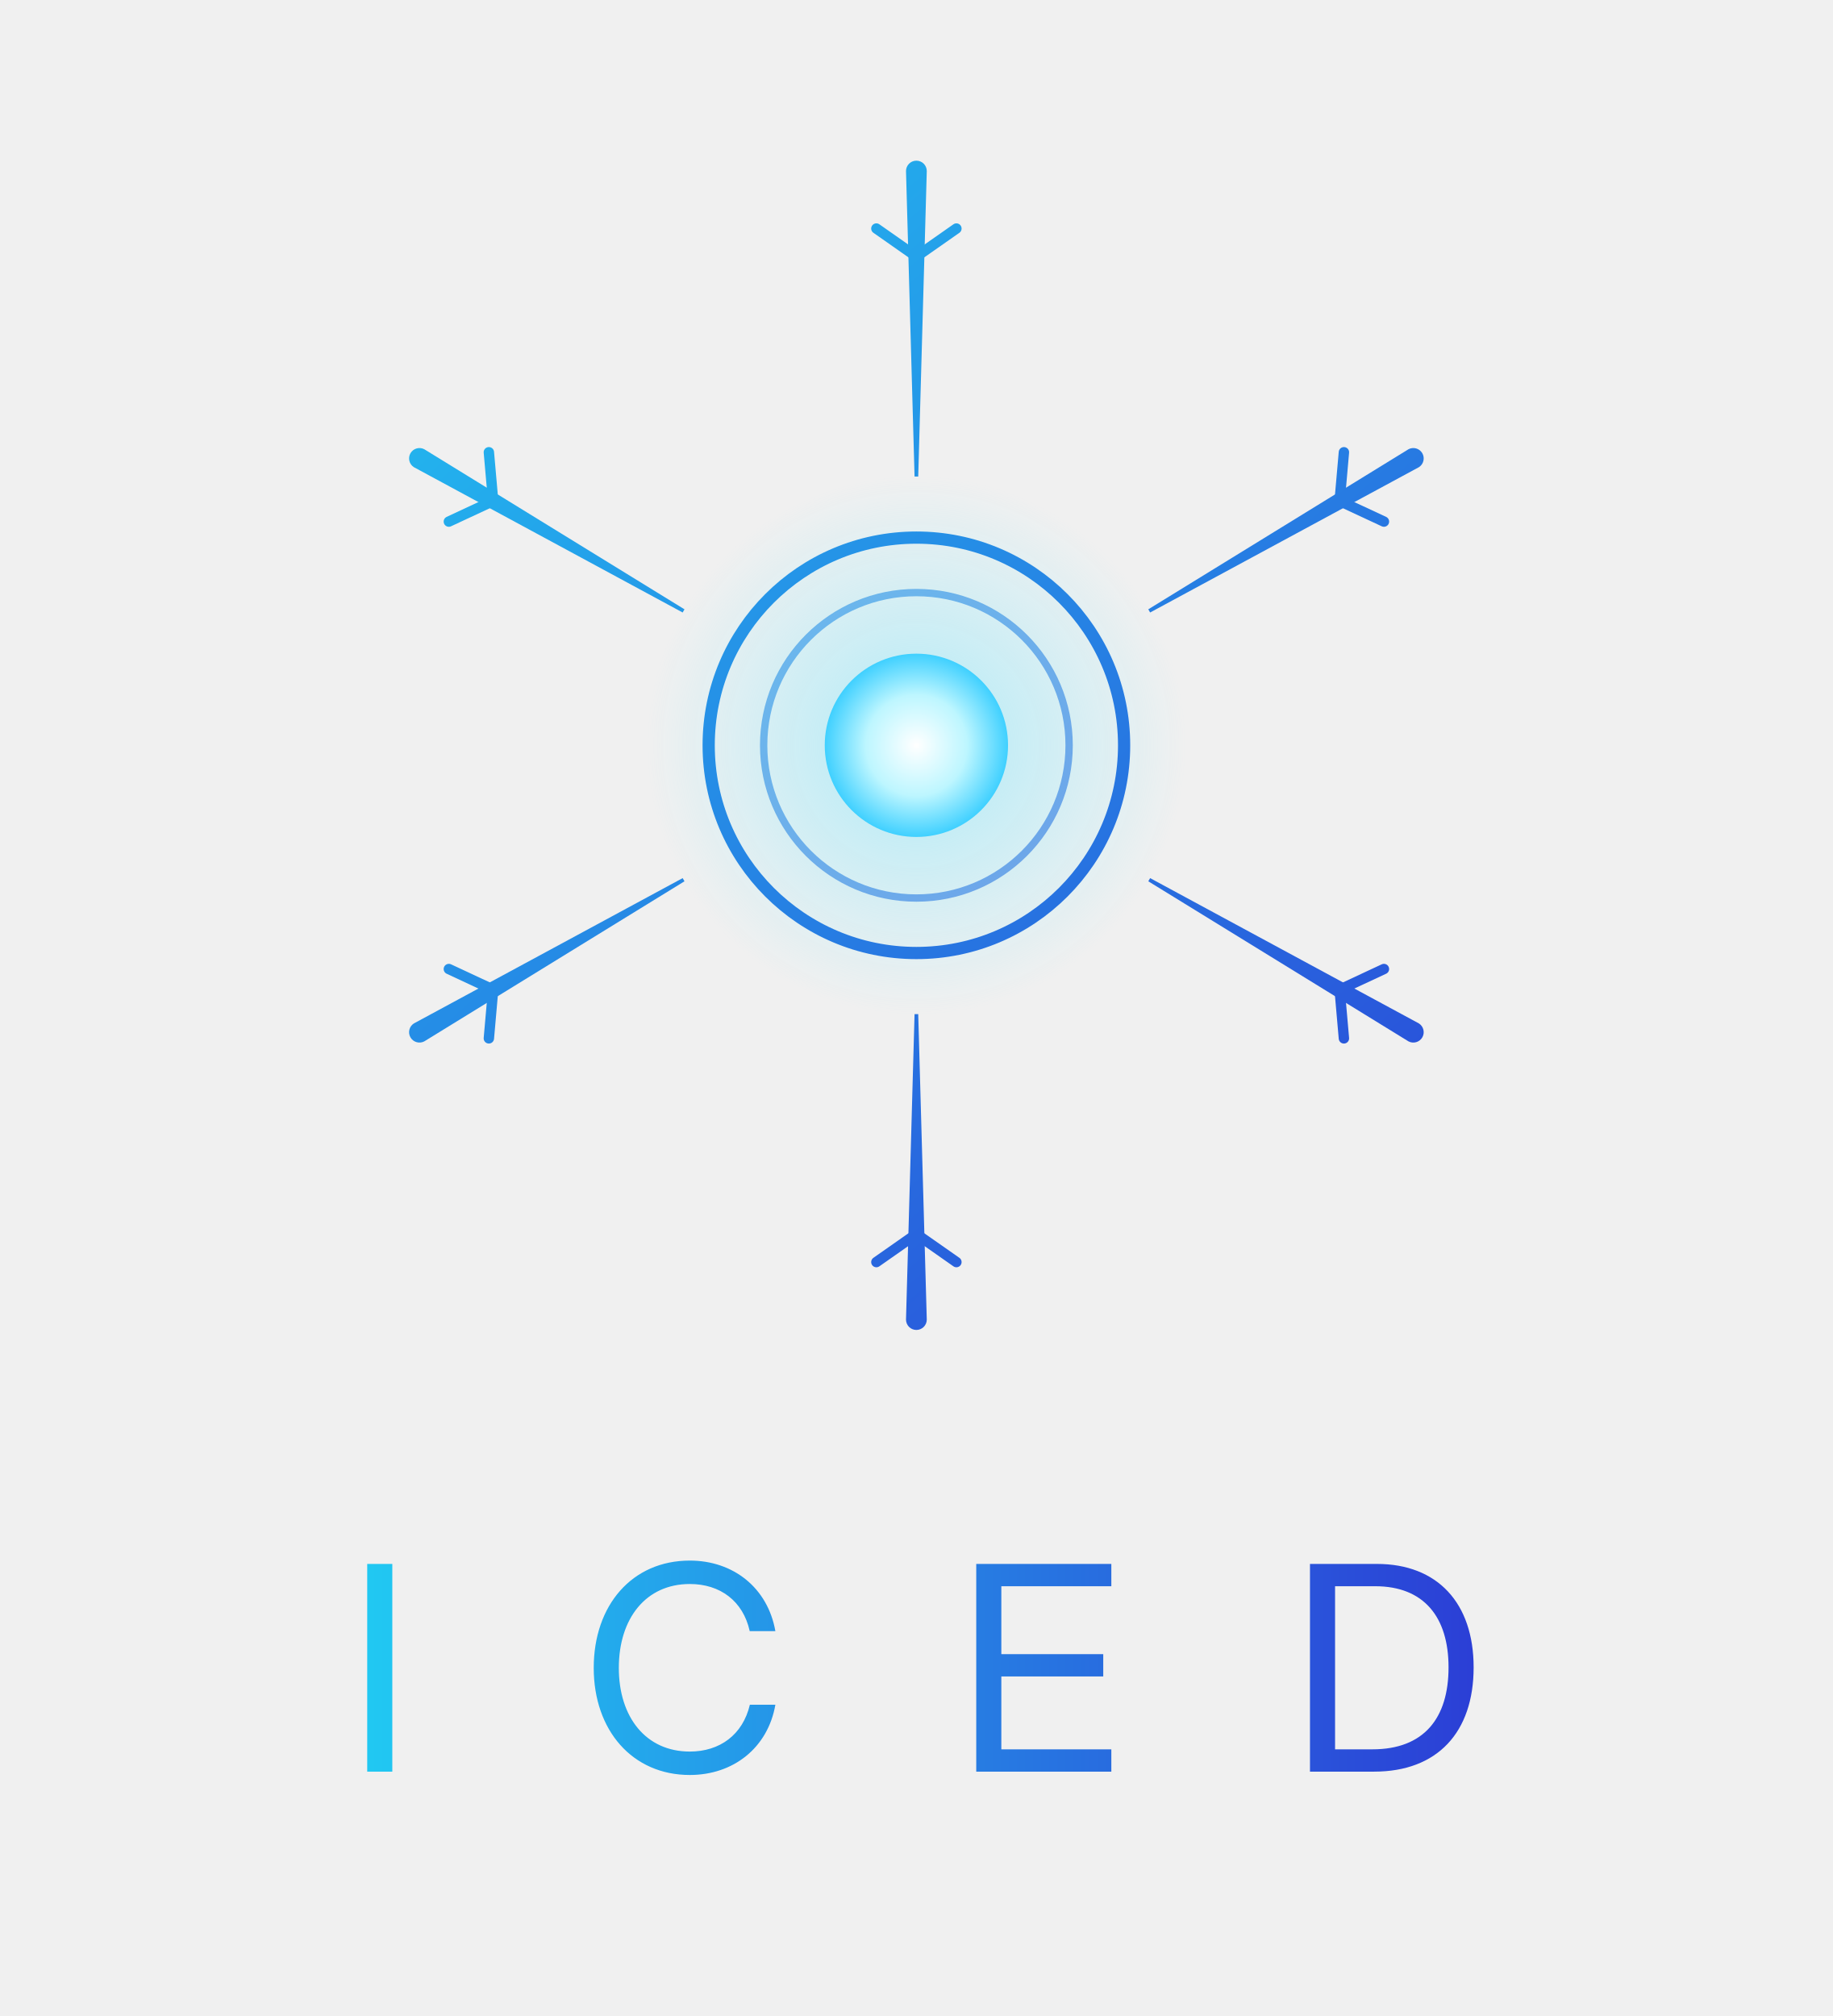
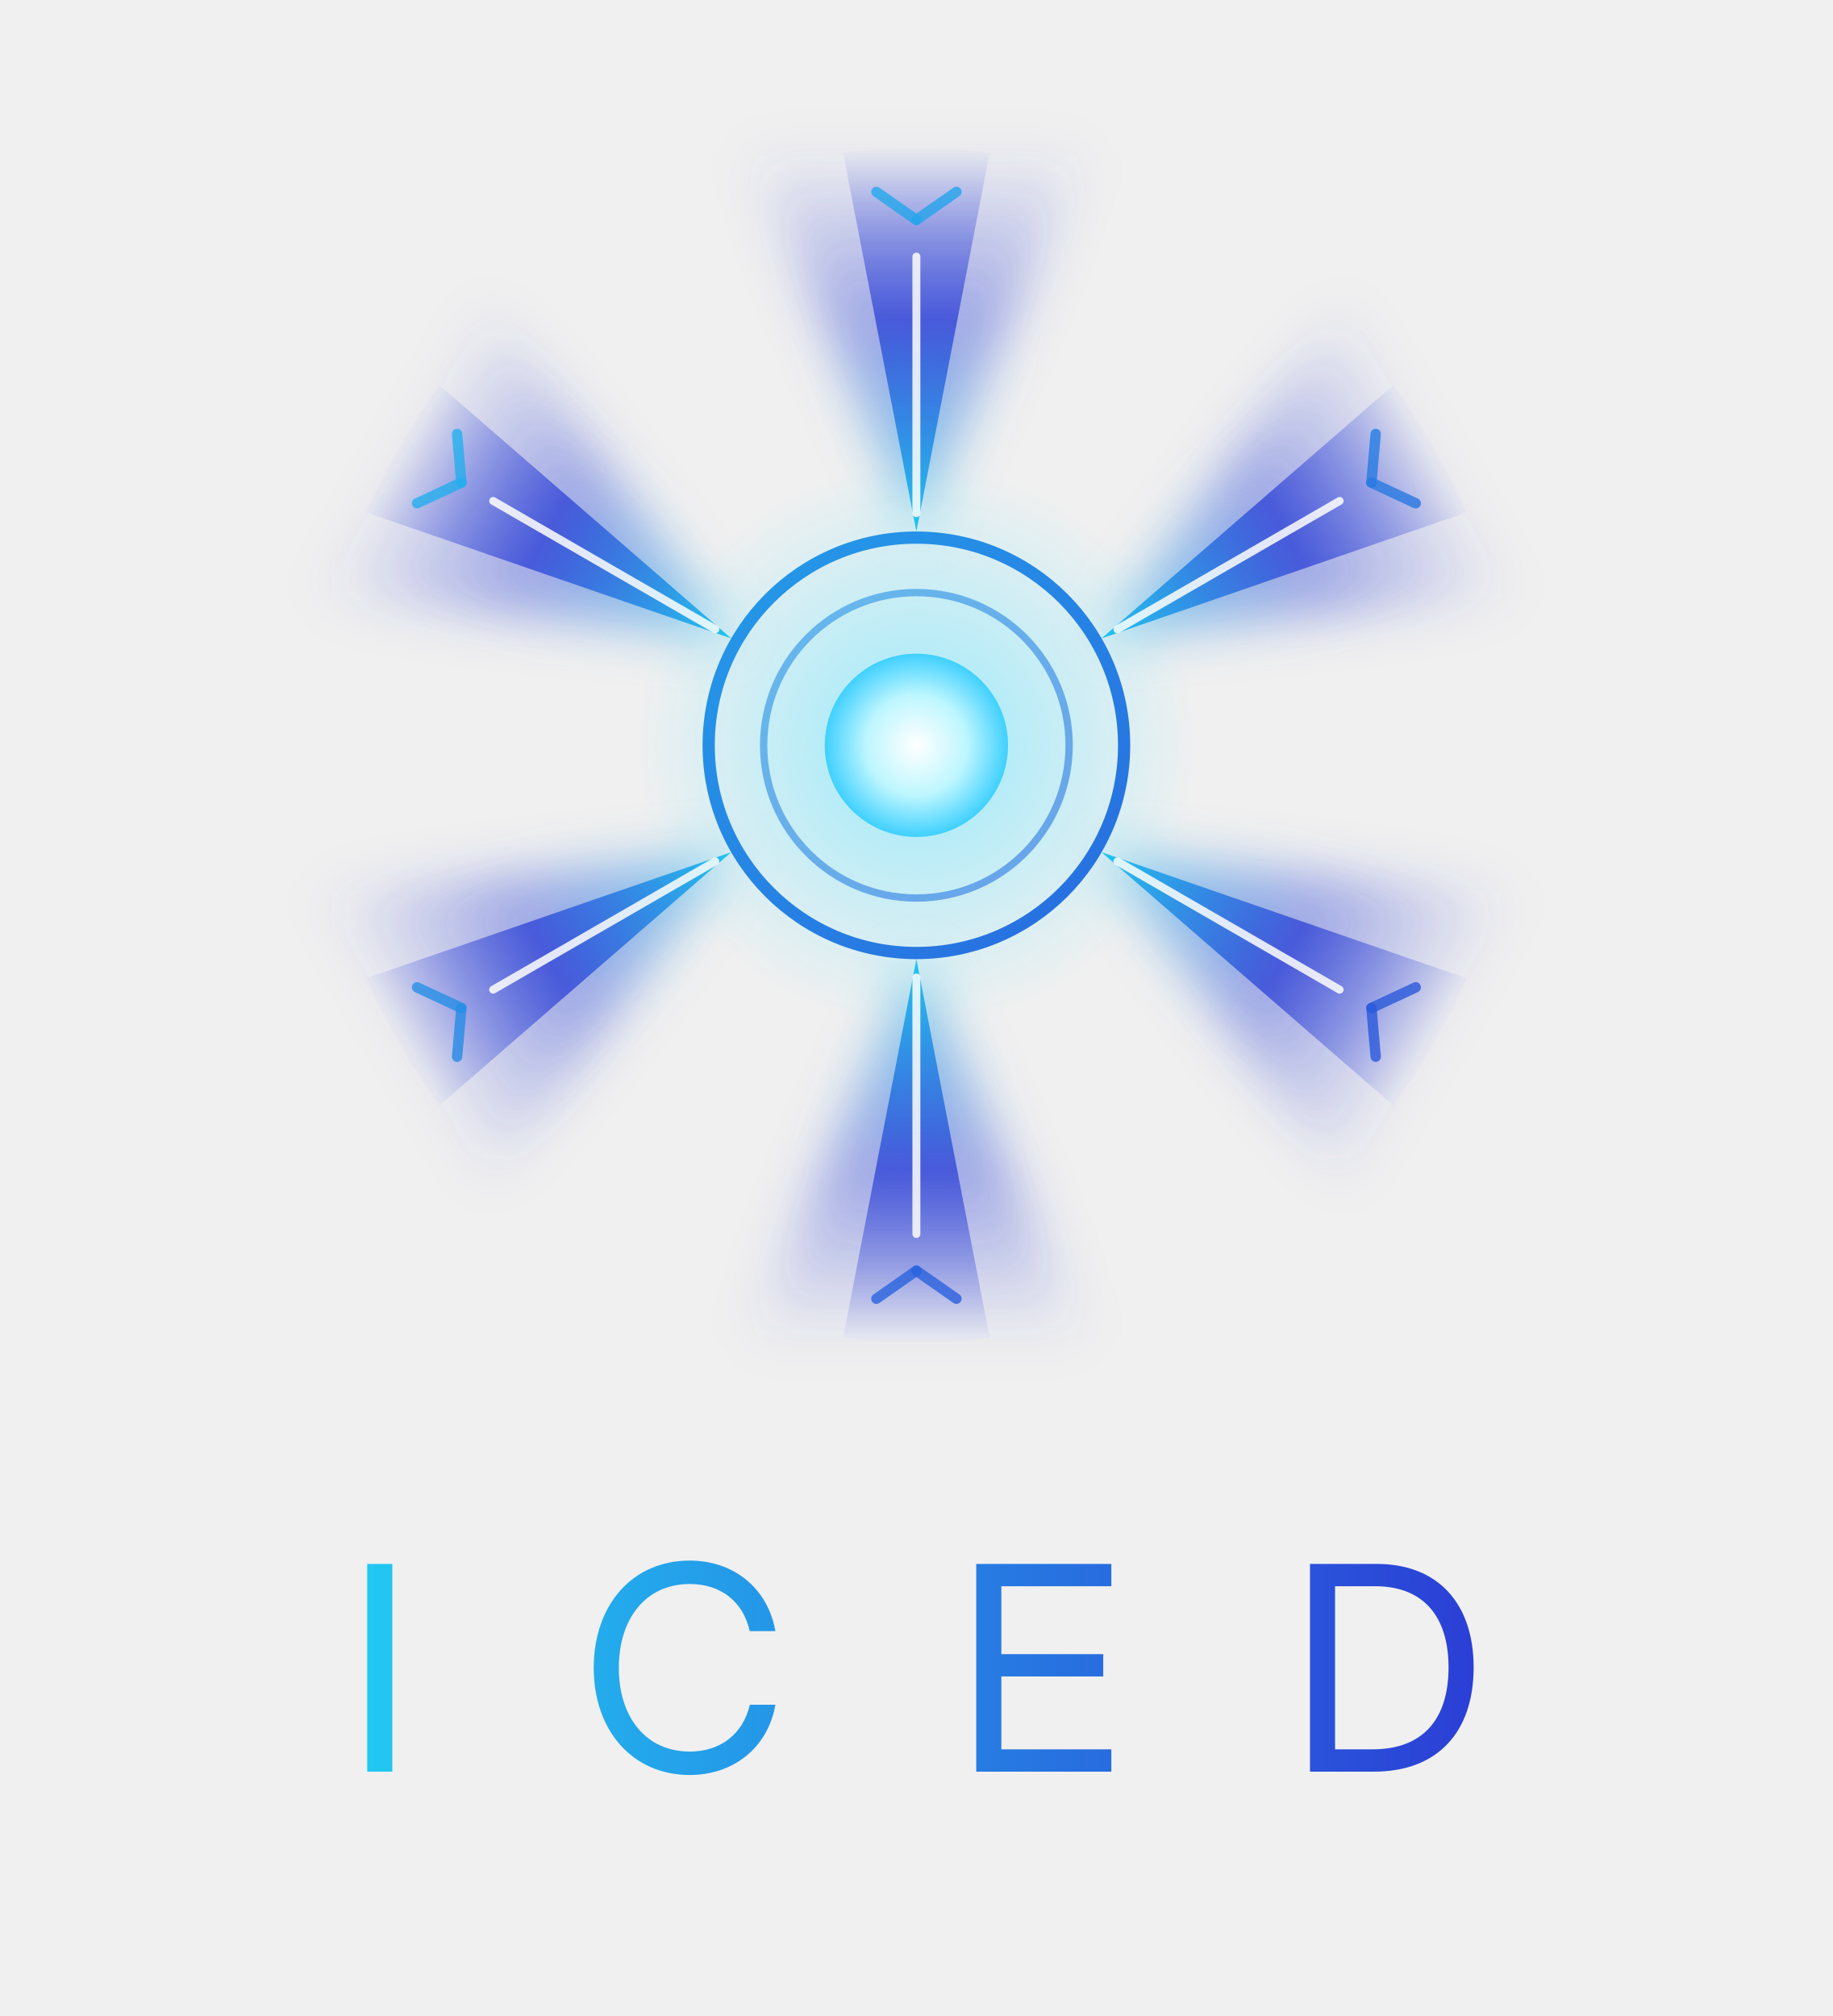
<svg xmlns="http://www.w3.org/2000/svg" viewBox="0 0 300 330" width="600" height="660">
  <defs>
    <linearGradient id="ice" gradientUnits="userSpaceOnUse" x1="-90" y1="-100" x2="90" y2="100">
      <stop offset="0" stop-color="#21C8F2" />
      <stop offset="1" stop-color="#2B3FD6" />
    </linearGradient>
    <linearGradient id="txt" x1="0" y1="0" x2="1" y2="0">
      <stop offset="0" stop-color="#21C8F2" />
      <stop offset="1" stop-color="#2B3FD6" />
    </linearGradient>
    <radialGradient id="core">
      <stop offset="0" stop-color="#FFFFFF" />
      <stop offset=".55" stop-color="#BDF6FF" />
      <stop offset="1" stop-color="#3FD0FF" />
    </radialGradient>
    <radialGradient id="glow">
-       <stop offset="0" stop-color="#7FE9FF" stop-opacity=".55" />
+       <stop offset="0" stop-color="#7FE9FF" stop-opacity=".75" />
      <stop offset="1" stop-color="#7FE9FF" stop-opacity="0" />
    </radialGradient>
  </defs>
  <g transform="translate(150 122)">
-     <circle r="44" fill="url(#glow)" />
-     <path d="M-0.30 -44.00L-1.70 -94.00A1.7 1.7 0 0 1 1.70 -94.00L0.30 -44.00ZM37.96 -22.26L80.56 -48.47A1.7 1.7 0 0 1 82.26 -45.53L38.26 -21.74ZM38.26 21.74L82.26 45.53A1.7 1.7 0 0 1 80.56 48.47L37.96 22.26ZM0.30 44.00L1.70 94.00A1.7 1.7 0 0 1 -1.70 94.00L-0.30 44.00ZM-37.96 22.26L-80.56 48.47A1.7 1.7 0 0 1 -82.26 45.53L-38.26 21.74ZM-38.26 -21.74L-82.26 -45.53A1.7 1.7 0 0 1 -80.56 -48.47L-37.96 -22.26Z" fill="url(#ice)" />
-     <path d="M0.00 -80.00L-6.55 -84.59M0.00 -80.00L6.55 -84.59M69.28 -40.00L69.98 -47.97M69.28 -40.00L76.53 -36.62M69.28 40.00L76.53 36.62M69.28 40.00L69.98 47.97M0.00 80.00L6.55 84.59M0.00 80.00L-6.55 84.59M-69.28 40.00L-69.98 47.97M-69.28 40.00L-76.53 36.62M-69.28 -40.00L-76.53 -36.62M-69.28 -40.00L-69.98 -47.97" fill="none" stroke="url(#ice)" stroke-width="1.7" stroke-linecap="round" />
+     <filter id="soft" filterUnits="userSpaceOnUse" x="-120" y="-120" width="240" height="240">
+       <feGaussianBlur stdDeviation="4" />
+     </filter>
+     <circle r="46" fill="url(#glow)" />
+     <linearGradient id="b00" gradientUnits="userSpaceOnUse" x1="0.00" y1="-98.00" x2="0.00" y2="-35.00">
+       <stop offset="0" stop-color="#2B3FD6" stop-opacity="0" />
+       <stop offset=".45" stop-color="#2B3FD6" stop-opacity=".75" />
+       <stop offset="1" stop-color="#1FC6F0" />
+     </linearGradient>
+     <path d="M0.00 -35.00L-28.00 -98.00A98 98 0 0 1 28.00 -98.00Z" fill="url(#b00)" opacity=".55" filter="url(#soft)" />
+     <path d="M0.00 -35.00L-12.00 -97.00A98 98 0 0 1 12.00 -97.00Z" fill="url(#b00)" />
+     <path d="M0.00 -38.00L0.00 -80.00" stroke="#fff" stroke-opacity=".85" stroke-width="1.3" stroke-linecap="round" />
+     <path d="M0.00 -86.00L-6.55 -90.59" stroke="url(#ice)" stroke-width="1.7" stroke-linecap="round" opacity=".8" />
+     <path d="M0.00 -86.00L6.55 -90.59" stroke="url(#ice)" stroke-width="1.7" stroke-linecap="round" opacity=".8" />
+     <linearGradient id="b10" gradientUnits="userSpaceOnUse" x1="84.87" y1="-49.00" x2="30.31" y2="-17.50">
+       <stop offset="0" stop-color="#2B3FD6" stop-opacity="0" />
+       <stop offset=".45" stop-color="#2B3FD6" stop-opacity=".75" />
+       <stop offset="1" stop-color="#1FC6F0" />
+     </linearGradient>
+     <path d="M30.31 -17.50L70.87 -73.25A98 98 0 0 1 98.87 -24.75Z" fill="url(#b10)" opacity=".55" filter="url(#soft)" />
+     <path d="M30.31 -17.50L78.00 -58.89A98 98 0 0 1 90.00 -38.11Z" fill="url(#b10)" />
+     <path d="M32.91 -19.00L69.28 -40.00" stroke="#fff" stroke-opacity=".85" stroke-width="1.3" stroke-linecap="round" />
+     <path d="M74.48 -43.00L75.18 -50.97" stroke="url(#ice)" stroke-width="1.7" stroke-linecap="round" opacity=".8" />
+     <path d="M74.48 -43.00L81.73 -39.62" stroke="url(#ice)" stroke-width="1.7" stroke-linecap="round" opacity=".8" />
+     <linearGradient id="b20" gradientUnits="userSpaceOnUse" x1="84.87" y1="49.00" x2="30.31" y2="17.50">
+       <stop offset="0" stop-color="#2B3FD6" stop-opacity="0" />
+       <stop offset=".45" stop-color="#2B3FD6" stop-opacity=".75" />
+       <stop offset="1" stop-color="#1FC6F0" />
+     </linearGradient>
+     <path d="M30.31 17.50L98.87 24.75A98 98 0 0 1 70.87 73.25Z" fill="url(#b20)" opacity=".55" filter="url(#soft)" />
+     <path d="M30.31 17.50L90.00 38.11A98 98 0 0 1 78.00 58.89Z" fill="url(#b20)" />
+     <path d="M32.91 19.00L69.28 40.00" stroke="#fff" stroke-opacity=".85" stroke-width="1.3" stroke-linecap="round" />
+     <path d="M74.48 43.00L81.73 39.62" stroke="url(#ice)" stroke-width="1.7" stroke-linecap="round" opacity=".8" />
+     <path d="M74.48 43.00L75.18 50.97" stroke="url(#ice)" stroke-width="1.7" stroke-linecap="round" opacity=".8" />
+     <linearGradient id="b30" gradientUnits="userSpaceOnUse" x1="0.00" y1="98.00" x2="0.00" y2="35.00">
+       <stop offset="0" stop-color="#2B3FD6" stop-opacity="0" />
+       <stop offset=".45" stop-color="#2B3FD6" stop-opacity=".75" />
+       <stop offset="1" stop-color="#1FC6F0" />
+     </linearGradient>
+     <path d="M0.00 35.00L28.00 98.00A98 98 0 0 1 -28.00 98.00Z" fill="url(#b30)" opacity=".55" filter="url(#soft)" />
+     <path d="M0.00 35.00L12.00 97.00A98 98 0 0 1 -12.00 97.00Z" fill="url(#b30)" />
+     <path d="M0.00 38.00L0.00 80.00" stroke="#fff" stroke-opacity=".85" stroke-width="1.3" stroke-linecap="round" />
+     <path d="M0.00 86.00L6.55 90.59" stroke="url(#ice)" stroke-width="1.7" stroke-linecap="round" opacity=".8" />
+     <path d="M0.00 86.00L-6.55 90.59" stroke="url(#ice)" stroke-width="1.7" stroke-linecap="round" opacity=".8" />
+     <linearGradient id="b40" gradientUnits="userSpaceOnUse" x1="-84.87" y1="49.00" x2="-30.31" y2="17.50">
+       <stop offset="0" stop-color="#2B3FD6" stop-opacity="0" />
+       <stop offset=".45" stop-color="#2B3FD6" stop-opacity=".75" />
+       <stop offset="1" stop-color="#1FC6F0" />
+     </linearGradient>
+     <path d="M-30.31 17.50L-70.87 73.25A98 98 0 0 1 -98.87 24.75Z" fill="url(#b40)" opacity=".55" filter="url(#soft)" />
+     <path d="M-30.31 17.50L-78.00 58.89A98 98 0 0 1 -90.00 38.11Z" fill="url(#b40)" />
+     <path d="M-32.91 19.00L-69.28 40.00" stroke="#fff" stroke-opacity=".85" stroke-width="1.3" stroke-linecap="round" />
+     <path d="M-74.48 43.00L-75.18 50.97" stroke="url(#ice)" stroke-width="1.7" stroke-linecap="round" opacity=".8" />
+     <path d="M-74.48 43.00L-81.73 39.62" stroke="url(#ice)" stroke-width="1.7" stroke-linecap="round" opacity=".8" />
+     <linearGradient id="b50" gradientUnits="userSpaceOnUse" x1="-84.87" y1="-49.00" x2="-30.31" y2="-17.50">
+       <stop offset="0" stop-color="#2B3FD6" stop-opacity="0" />
+       <stop offset=".45" stop-color="#2B3FD6" stop-opacity=".75" />
+       <stop offset="1" stop-color="#1FC6F0" />
+     </linearGradient>
+     <path d="M-30.31 -17.50L-98.87 -24.75A98 98 0 0 1 -70.87 -73.25Z" fill="url(#b50)" opacity=".55" filter="url(#soft)" />
+     <path d="M-30.31 -17.50L-90.00 -38.11A98 98 0 0 1 -78.00 -58.89Z" fill="url(#b50)" />
+     <path d="M-32.91 -19.00L-69.28 -40.00" stroke="#fff" stroke-opacity=".85" stroke-width="1.3" stroke-linecap="round" />
+     <path d="M-74.48 -43.00L-81.73 -39.62" stroke="url(#ice)" stroke-width="1.7" stroke-linecap="round" opacity=".8" />
+     <path d="M-74.48 -43.00L-75.18 -50.97" stroke="url(#ice)" stroke-width="1.7" stroke-linecap="round" opacity=".8" />
    <circle r="34" fill="none" stroke="url(#ice)" stroke-width="2" />
    <circle r="25" fill="none" stroke="url(#ice)" stroke-width="1.2" opacity=".6" />
    <circle r="15" fill="url(#core)" />
  </g>
  <path fill="url(#txt)" transform="translate(56.73 290)" d="M7.485 -34.0H3.377V0.0H7.485ZM56.178 0.548C63.297 0.548 68.956 -3.879 70.188 -10.953H66.012C64.849 -6.024 61.084 -3.286 56.178 -3.286C49.012 -3.286 44.563 -8.899 44.563 -16.977C44.563 -25.101 49.012 -30.714 56.178 -30.714C61.129 -30.714 64.894 -27.953 65.99 -23.001H70.188C68.933 -30.098 63.297 -34.548 56.178 -34.548C46.753 -34.548 40.455 -27.268 40.455 -16.977C40.455 -6.754 46.776 0.548 56.178 0.548ZM103.068 0.0H125.179V-3.651H107.175V-15.585H123.856V-19.236H107.175V-30.349H125.179V-34.0H103.068ZM168.19 0.0C178.55 0.0 184.483 -6.435 184.483 -17.068C184.483 -27.611 178.55 -34.0 168.647 -34.0H157.694V0.0ZM161.801 -3.651V-30.349H168.373C176.36 -30.349 180.376 -25.283 180.376 -17.068C180.376 -8.762 176.36 -3.651 167.917 -3.651Z" />
</svg>
